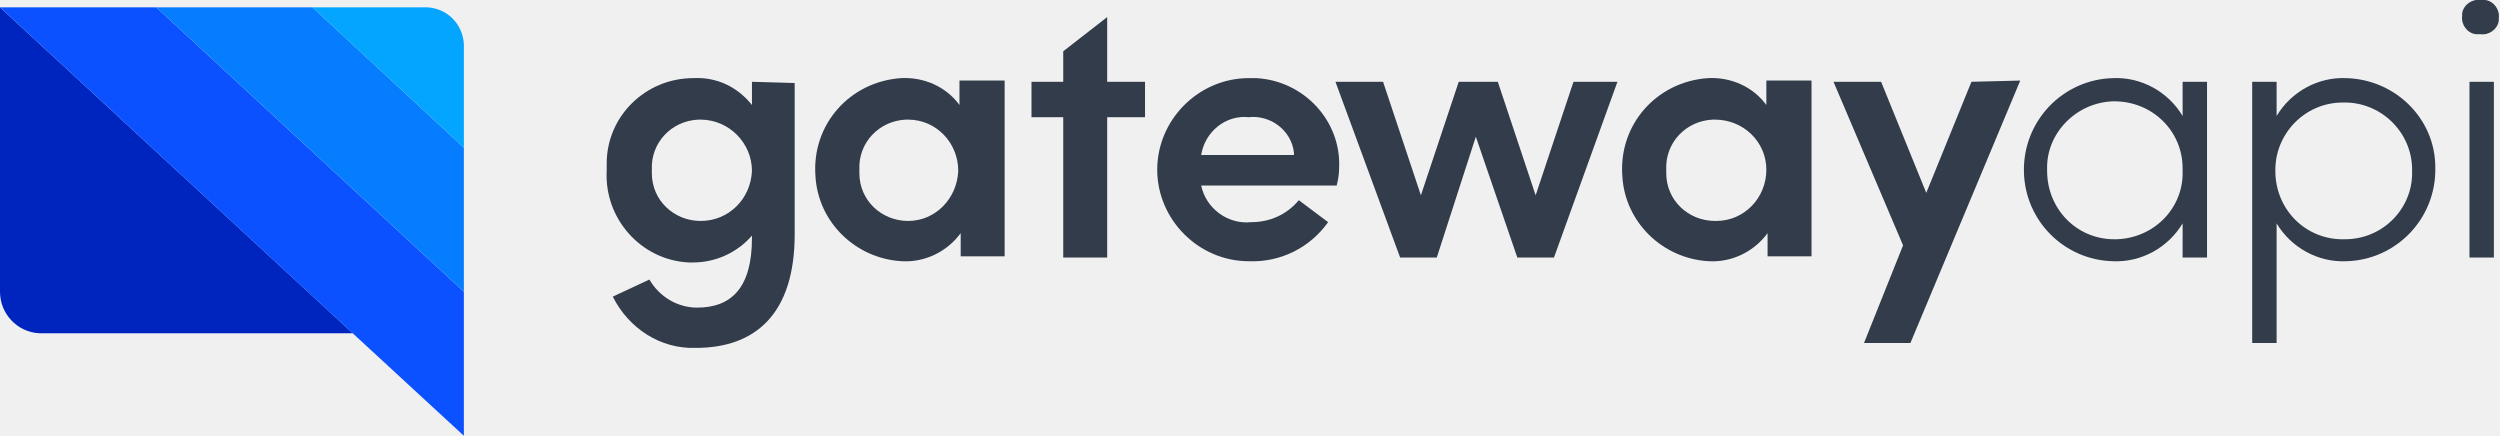
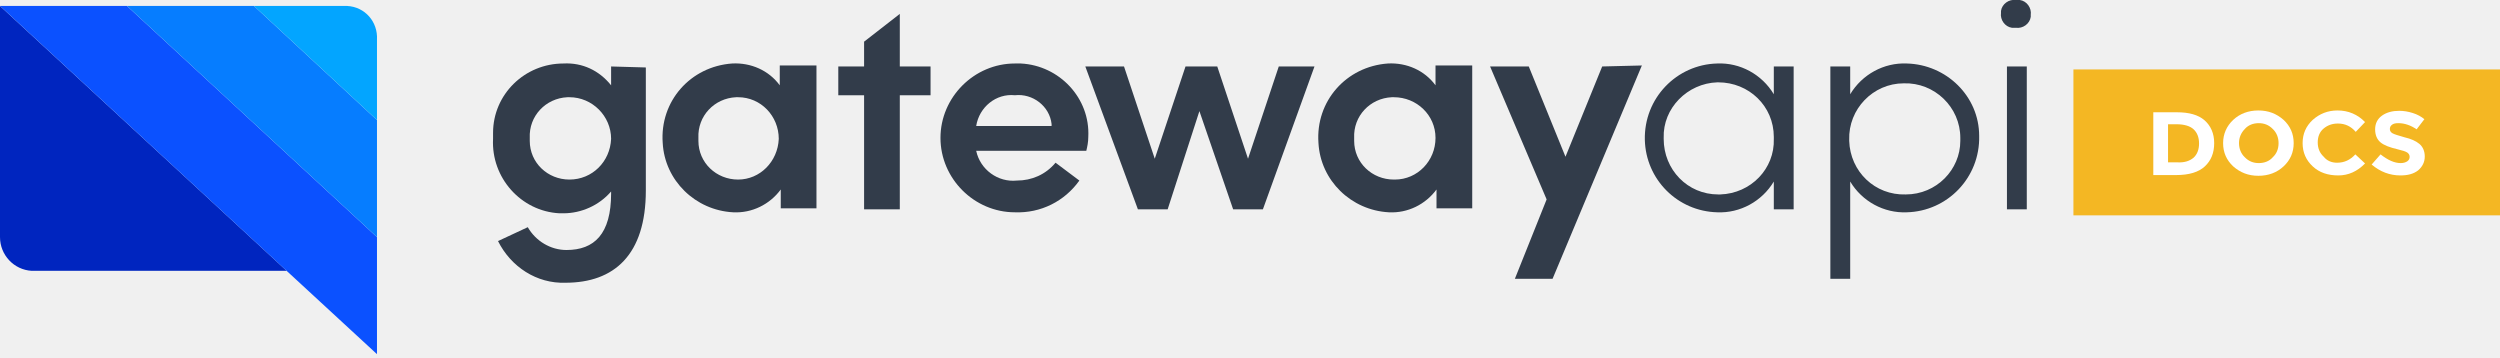
- <svg xmlns="http://www.w3.org/2000/svg" version="1.1" id="Layer_1" x="0px" y="0px" viewBox="0 0 204.8 35.7" style="enable-background:new 0 0 204.8 35.7;" xml:space="preserve">
-   <style type="text/css">
- 	.st0{fill:#0025BF;}
- 	.st1{fill:#0B51FF;}
- 	.st2{fill:#067DFF;}
- 	.st3{fill:#03A5FF;}
- 	.st4{fill:#323C4A;}
- </style>
-   <g id="Layer_1-2">
-     <g id="Group_224">
-       <path id="Path_445" class="st0" d="M0,23.9c0,1.8,1.4,3.3,3.2,3.4h25.7L0,0.6V23.9z" />
-       <path id="Path_446" class="st1" d="M12.8,0.6H0l29,26.8l9,8.3V23.9L12.8,0.6z" />
-       <path id="Path_447" class="st2" d="M12.8,0.6L38,23.9V12.1L25.6,0.6H12.8z" />
-       <path id="Path_448" class="st3" d="M34.8,0.6h-9.2L38,12.1V4c0.1-1.8-1.2-3.3-3-3.4C34.9,0.6,34.9,0.6,34.8,0.6z" />
-     </g>
-     <g id="Group_54">
-       <path id="Path_105" class="st4" d="M61.6,6.7v1.9c-1.2-1.5-2.9-2.3-4.8-2.2c-3.9,0-7.1,3.1-7.1,7c0,0,0,0,0,0.1V14    c-0.2,3.9,2.8,7.3,6.7,7.5h0.4c1.8,0,3.6-0.8,4.8-2.2v0.2c0,4.1-1.7,5.7-4.5,5.7c-1.6,0-3.1-0.9-3.9-2.3l-3,1.4    c1.3,2.6,3.9,4.3,6.8,4.2c4.9,0,8.1-2.8,8.1-9.3V6.8L61.6,6.7z M57.4,18.1c-2.2,0-4-1.7-4-3.9c0-0.1,0-0.1,0-0.2v-0.1    c-0.1-2.2,1.6-4,3.8-4.1c0,0,0.1,0,0.1,0h0.1c2.3,0,4.2,1.9,4.2,4.2C61.5,16.3,59.7,18.1,57.4,18.1L57.4,18.1z" />
-       <path id="Path_106" class="st4" d="M78.6,6.7v1.9c-1.1-1.5-2.9-2.3-4.8-2.2c-4.2,0.3-7.3,3.8-7,8c0.2,3.8,3.3,6.8,7.1,7    c1.9,0.1,3.7-0.8,4.8-2.3V21h3.6V6.6h-3.7V6.7z M74.4,18.1c-2.2,0-4-1.7-4-3.9c0-0.1,0-0.1,0-0.2v-0.1c-0.1-2.2,1.6-4,3.8-4.1    c0,0,0.1,0,0.1,0h0.1c2.3,0,4.1,1.9,4.1,4.2c0,0,0,0,0,0C78.4,16.3,76.6,18.1,74.4,18.1L74.4,18.1z" />
-       <path id="Path_107" class="st4" d="M90.7,6.7V1.4l-3.6,2.8v2.5h-2.6v2.9h2.6v11.5h3.6V9.6h3.1V6.7H90.7z" />
-       <path id="Path_108" class="st4" d="M109.7,13.8c0.2-3.9-2.9-7.2-6.8-7.4h-0.6c-4.1,0-7.5,3.4-7.5,7.5c0,4.1,3.4,7.5,7.5,7.5l0,0    c2.6,0.1,5-1.1,6.5-3.2l-2.4-1.8c-1,1.2-2.4,1.8-3.9,1.8c-1.9,0.2-3.7-1.1-4.1-3h11.1C109.6,14.8,109.7,14.3,109.7,13.8z     M98.4,12.7c0.3-1.9,2-3.3,3.9-3.1c1.8-0.2,3.5,1.1,3.7,2.9c0,0.1,0,0.1,0,0.2H98.4z" />
-       <path id="Path_109" class="st4" d="M128.9,6.7l-3.1,9.3l-3.1-9.3h-3.2l-3.1,9.3l-3.1-9.3h-3.9l5.3,14.4h3l3.2-9.9l3.4,9.9h3    l5.2-14.4H128.9z" />
-       <path id="Path_110" class="st4" d="M144.7,6.7v1.9c-1.1-1.5-2.9-2.3-4.8-2.2c-4.2,0.3-7.3,3.8-7,8c0.2,3.8,3.3,6.8,7.1,7    c1.9,0.1,3.7-0.8,4.8-2.3V21h3.6V6.6h-3.7V6.7z M140.5,18.1c-2.2,0-4-1.7-4-3.9c0-0.1,0-0.1,0-0.2v-0.1c-0.1-2.2,1.6-4,3.8-4.1    c0,0,0.1,0,0.1,0h0.1c2.3,0,4.2,1.8,4.2,4.1s-1.8,4.2-4.1,4.2L140.5,18.1z" />
-       <path id="Path_111" class="st4" d="M161.5,6.7l-3.7,9.1l-3.7-9.1h-3.9l5.7,13.4l-3.2,8h3.8l9-21.5L161.5,6.7z" />
-       <path id="Path_112" class="st4" d="M178.8,6.7v2.8c-1.2-2-3.4-3.2-5.7-3.1c-4.1,0.1-7.4,3.5-7.3,7.7c0.1,4,3.3,7.2,7.3,7.3    c2.3,0.1,4.5-1.1,5.7-3.1v2.8h2V6.7H178.8z M173.2,19.6c-3.1,0-5.5-2.5-5.5-5.6v-0.1c-0.1-3,2.4-5.5,5.4-5.6h0.1    c3.1,0,5.6,2.4,5.6,5.5V14c0.1,3-2.3,5.5-5.4,5.6L173.2,19.6z" />
-       <path id="Path_113" class="st4" d="M192.2,6.4c-2.3-0.1-4.5,1.1-5.7,3.1V6.7h-2v21.4h2v-9.8c1.2,2,3.4,3.2,5.7,3.1    c4.1-0.1,7.4-3.5,7.3-7.7C199.5,9.7,196.2,6.5,192.2,6.4z M192.1,19.6c-3.1,0.1-5.6-2.3-5.7-5.4c0,0,0-0.1,0-0.1    c-0.1-3.1,2.4-5.7,5.5-5.7c3.1-0.1,5.7,2.4,5.7,5.5c0,0,0,0,0,0.1v0.2C197.6,17.1,195.2,19.6,192.1,19.6L192.1,19.6z" />
-       <path id="Path_114" class="st4" d="M202.3,6.7v14.4h2V6.7H202.3z M203.2,0c-0.7-0.1-1.4,0.4-1.5,1.1c0,0.1,0,0.1,0,0.2    c-0.1,0.7,0.4,1.4,1.1,1.5c0.1,0,0.1,0,0.2,0h0.2c0.7,0.1,1.4-0.4,1.5-1.1c0-0.1,0-0.1,0-0.2c0.1-0.7-0.4-1.4-1.1-1.5    c-0.1,0-0.1,0-0.2,0H203.2z" />
+ <svg xmlns="http://www.w3.org/2000/svg" width="252px" height="36px" viewBox="0 0 252 36" version="1.1">
+   <g id="Page-1" stroke="none" stroke-width="1" fill="none" fill-rule="evenodd">
+     <g id="GatewayAPI_nav-logo-1" transform="translate(0, -1)">
+       <g id="Layer_1-2">
+         <g id="Group_224" transform="translate(0, 1)">
+           <path d="M0,23.9 C0,25.7 1.4,27.2 3.2,27.3 L28.9,27.3 L0,0.6 L0,23.9 Z" id="Path_445" fill="#0025BF" />
+           <polygon id="Path_446" fill="#0B51FF" points="12.8 0.6 0 0.6 29 27.4 38 35.7 38 23.9" />
+           <polygon id="Path_447" fill="#067DFF" points="12.8 0.6 38 23.9 38 12.1 25.6 0.6" />
+           <path d="M34.8,0.6 L25.6,0.6 L38,12.1 L38,4 C38.1,2.2 36.8,0.7 35,0.6 C34.9,0.6 34.9,0.6 34.8,0.6 Z" id="Path_448" fill="#03A5FF" />
+         </g>
+         <g id="Group_54" transform="translate(49, 0)" fill="#323C4A">
+           <path d="M12.6,7.7 L12.6,9.6 C11.4,8.1 9.7,7.3 7.8,7.4 C3.9,7.4 0.7,10.5 0.7,14.4 C0.7,14.4 0.7,14.4 0.7,14.5 L0.7,15 C0.5,18.9 3.5,22.3 7.4,22.5 L7.8,22.5 C9.6,22.5 11.4,21.7 12.6,20.3 L12.6,20.5 C12.6,24.6 10.9,26.2 8.1,26.2 C6.5,26.2 5,25.3 4.2,23.9 L1.2,25.3 C2.5,27.9 5.1,29.6 8,29.5 C12.9,29.5 16.1,26.7 16.1,20.2 L16.1,7.8 L12.6,7.7 Z M8.4,19.1 C6.2,19.1 4.4,17.4 4.4,15.2 L4.4,15 L4.4,14.9 C4.3,12.7 6,10.9 8.2,10.8 L8.3,10.8 L8.4,10.8 C10.7,10.8 12.6,12.7 12.6,15 C12.5,17.3 10.7,19.1 8.4,19.1 L8.4,19.1 Z" id="Path_105" />
+           <path d="M29.6,7.7 L29.6,9.6 C28.5,8.1 26.7,7.3 24.8,7.4 C20.6,7.7 17.5,11.2 17.8,15.4 C18,19.2 21.1,22.2 24.9,22.4 C26.8,22.5 28.6,21.6 29.7,20.1 L29.7,22 L33.3,22 L33.3,7.6 L29.6,7.6 L29.6,7.7 L29.6,7.7 Z M25.4,19.1 C23.2,19.1 21.4,17.4 21.4,15.2 L21.4,15 L21.4,14.9 C21.3,12.7 23,10.9 25.2,10.8 L25.3,10.8 L25.4,10.8 C27.7,10.8 29.5,12.7 29.5,15 L29.5,15 C29.4,17.3 27.6,19.1 25.4,19.1 L25.4,19.1 Z" id="Path_106" />
+           <polygon id="Path_107" points="41.7 7.7 41.7 2.4 38.1 5.2 38.1 7.7 35.5 7.7 35.5 10.6 38.1 10.6 38.1 22.1 41.7 22.1 41.7 10.6 44.8 10.6 44.8 7.7" />
+           <path d="M60.7,14.8 C60.9,10.9 57.8,7.6 53.9,7.4 L53.3,7.4 C49.2,7.4 45.8,10.8 45.8,14.9 C45.8,19 49.2,22.4 53.3,22.4 L53.3,22.4 C55.9,22.5 58.3,21.3 59.8,19.2 L57.4,17.4 C56.4,18.6 55,19.2 53.5,19.2 C51.6,19.4 49.8,18.1 49.4,16.2 L60.5,16.2 C60.6,15.8 60.7,15.3 60.7,14.8 Z M49.4,13.7 C49.7,11.8 51.4,10.4 53.3,10.6 C55.1,10.4 56.8,11.7 57,13.5 L57,13.7 L49.4,13.7 Z" id="Path_108" />
+           <polygon id="Path_109" points="79.9 7.7 76.8 17 73.7 7.7 70.5 7.7 67.4 17 64.3 7.7 60.4 7.7 65.7 22.1 68.7 22.1 71.9 12.2 75.3 22.1 78.3 22.1 83.5 7.7 79.9 7.7" />
+           <path d="M95.7,7.7 L95.7,9.6 C94.6,8.1 92.8,7.3 90.9,7.4 C86.7,7.7 83.6,11.2 83.9,15.4 C84.1,19.2 87.2,22.2 91,22.4 C92.9,22.5 94.7,21.6 95.8,20.1 L95.8,22 L99.4,22 L99.4,7.6 L95.7,7.6 L95.7,7.7 Z M91.5,19.1 C89.3,19.1 87.5,17.4 87.5,15.2 L87.5,15 L87.5,14.9 C87.4,12.7 89.1,10.9 91.3,10.8 L91.4,10.8 L91.5,10.8 C93.8,10.8 95.7,12.6 95.7,14.9 C95.7,17.2 93.9,19.1 91.6,19.1 L91.5,19.1 Z" id="Path_110" />
+           <polygon id="Path_111" points="112.5 7.7 108.8 16.8 105.1 7.7 101.2 7.7 106.9 21.1 103.7 29.1 107.5 29.1 116.5 7.6" />
+           <path d="M129.8,7.7 L129.8,10.5 C128.6,8.5 126.4,7.3 124.1,7.4 C120,7.5 116.7,10.9 116.8,15.1 C116.9,19.1 120.1,22.3 124.1,22.4 C126.4,22.5 128.6,21.3 129.8,19.3 L129.8,22.1 L131.8,22.1 L131.8,7.7 L129.8,7.7 Z M124.2,20.6 C121.1,20.6 118.7,18.1 118.7,15 L118.7,14.9 C118.6,11.9 121.1,9.4 124.1,9.3 L124.2,9.3 C127.3,9.3 129.8,11.7 129.8,14.8 L129.8,15 C129.9,18 127.5,20.5 124.4,20.6 L124.2,20.6 Z" id="Path_112" />
+           <path d="M143.2,7.4 C140.9,7.3 138.7,8.5 137.5,10.5 L137.5,7.7 L135.5,7.7 L135.5,29.1 L137.5,29.1 L137.5,19.3 C138.7,21.3 140.9,22.5 143.2,22.4 C147.3,22.3 150.6,18.9 150.5,14.7 C150.5,10.7 147.2,7.5 143.2,7.4 Z M143.1,20.6 C140,20.7 137.5,18.3 137.4,15.2 L137.4,15.1 C137.3,12 139.8,9.4 142.9,9.4 C146,9.3 148.6,11.8 148.6,14.9 C148.6,14.9 148.6,14.9 148.6,15 L148.6,15.2 C148.6,18.1 146.2,20.6 143.1,20.6 L143.1,20.6 Z" id="Path_113" />
+           <path d="M153.3,7.7 L153.3,22.1 L155.3,22.1 L155.3,7.7 L153.3,7.7 Z M154.2,1 C153.5,0.9 152.8,1.4 152.7,2.1 L152.7,2.3 C152.6,3 153.1,3.7 153.8,3.8 L154,3.8 L154.2,3.8 C154.9,3.9 155.6,3.4 155.7,2.7 L155.7,2.5 C155.8,1.8 155.3,1.1 154.6,1 L154.4,1 L154.2,1 L154.2,1 Z" id="Path_114" />
+         </g>
+       </g>
+       <g id="Group" transform="translate(209, 8)">
+         <rect id="Rectangle-path" fill="#F4B723" x="0" y="0" width="43" height="14.707" />
+         <g transform="translate(7.818182, 4.02439)" id="Shape" fill="#FFFFFF">
+           <path d="M5.395,1.098 C6.02,1.646 6.372,2.415 6.372,3.402 C6.372,4.39 6.059,5.159 5.434,5.744 C4.808,6.329 3.831,6.622 2.541,6.622 L0.235,6.622 L0.235,0.293 L2.619,0.293 C3.831,0.293 4.769,0.549 5.395,1.098 Z M4.3,4.866 C4.652,4.537 4.847,4.061 4.847,3.439 C4.847,2.817 4.652,2.341 4.3,2.012 C3.948,1.683 3.362,1.5 2.58,1.5 L1.72,1.5 L1.72,5.341 L2.658,5.341 C3.401,5.378 3.909,5.195 4.3,4.866 Z" />
+           <path d="M13.369,5.744 C12.705,6.366 11.845,6.695 10.828,6.695 C9.812,6.695 8.991,6.366 8.287,5.744 C7.623,5.122 7.271,4.354 7.271,3.402 C7.271,2.488 7.623,1.683 8.287,1.061 C8.952,0.439 9.812,0.11 10.828,0.11 C11.845,0.11 12.665,0.439 13.369,1.061 C14.034,1.683 14.385,2.451 14.385,3.402 C14.385,4.354 14.034,5.122 13.369,5.744 Z M12.861,3.402 C12.861,2.854 12.665,2.341 12.275,1.976 C11.884,1.573 11.415,1.39 10.867,1.39 C10.32,1.39 9.812,1.573 9.46,1.976 C9.069,2.378 8.874,2.854 8.874,3.402 C8.874,3.951 9.069,4.463 9.46,4.829 C9.851,5.232 10.32,5.415 10.867,5.415 C11.415,5.415 11.923,5.232 12.275,4.829 C12.665,4.463 12.861,3.988 12.861,3.402 Z" />
+           <path d="M18.764,5.378 C19.506,5.378 20.093,5.085 20.601,4.537 L21.578,5.451 C20.796,6.256 19.897,6.659 18.881,6.659 C17.825,6.659 16.965,6.366 16.301,5.744 C15.636,5.122 15.285,4.354 15.285,3.402 C15.285,2.451 15.636,1.683 16.301,1.061 C17.005,0.439 17.825,0.11 18.803,0.11 C19.897,0.11 20.835,0.512 21.578,1.28 L20.64,2.268 C20.171,1.72 19.585,1.427 18.842,1.427 C18.255,1.427 17.786,1.61 17.395,1.939 C17.005,2.268 16.809,2.744 16.809,3.329 C16.809,3.915 17.005,4.39 17.395,4.756 C17.747,5.195 18.216,5.378 18.764,5.378 Z" />
+           <path d="M24.315,1.537 C24.158,1.646 24.08,1.793 24.08,1.976 C24.08,2.159 24.158,2.305 24.354,2.415 C24.549,2.524 24.94,2.634 25.565,2.817 C26.191,2.963 26.699,3.183 27.051,3.476 C27.403,3.768 27.598,4.207 27.598,4.756 C27.598,5.305 27.364,5.78 26.934,6.146 C26.465,6.512 25.878,6.659 25.135,6.659 C24.08,6.659 23.103,6.293 22.243,5.561 L23.142,4.537 C23.885,5.122 24.549,5.415 25.175,5.415 C25.448,5.415 25.683,5.341 25.839,5.232 C25.995,5.122 26.074,4.976 26.074,4.793 C26.074,4.61 25.995,4.463 25.839,4.354 C25.683,4.244 25.331,4.134 24.862,4.024 C24.08,3.841 23.494,3.622 23.142,3.329 C22.79,3.037 22.595,2.598 22.595,2.012 C22.595,1.427 22.829,0.951 23.298,0.622 C23.767,0.293 24.354,0.146 25.018,0.146 C25.487,0.146 25.917,0.22 26.386,0.366 C26.855,0.512 27.246,0.732 27.559,0.988 L26.777,2.012 C26.191,1.61 25.565,1.39 24.94,1.39 C24.666,1.39 24.471,1.427 24.315,1.537 Z" />
+         </g>
+       </g>
    </g>
  </g>
</svg>
